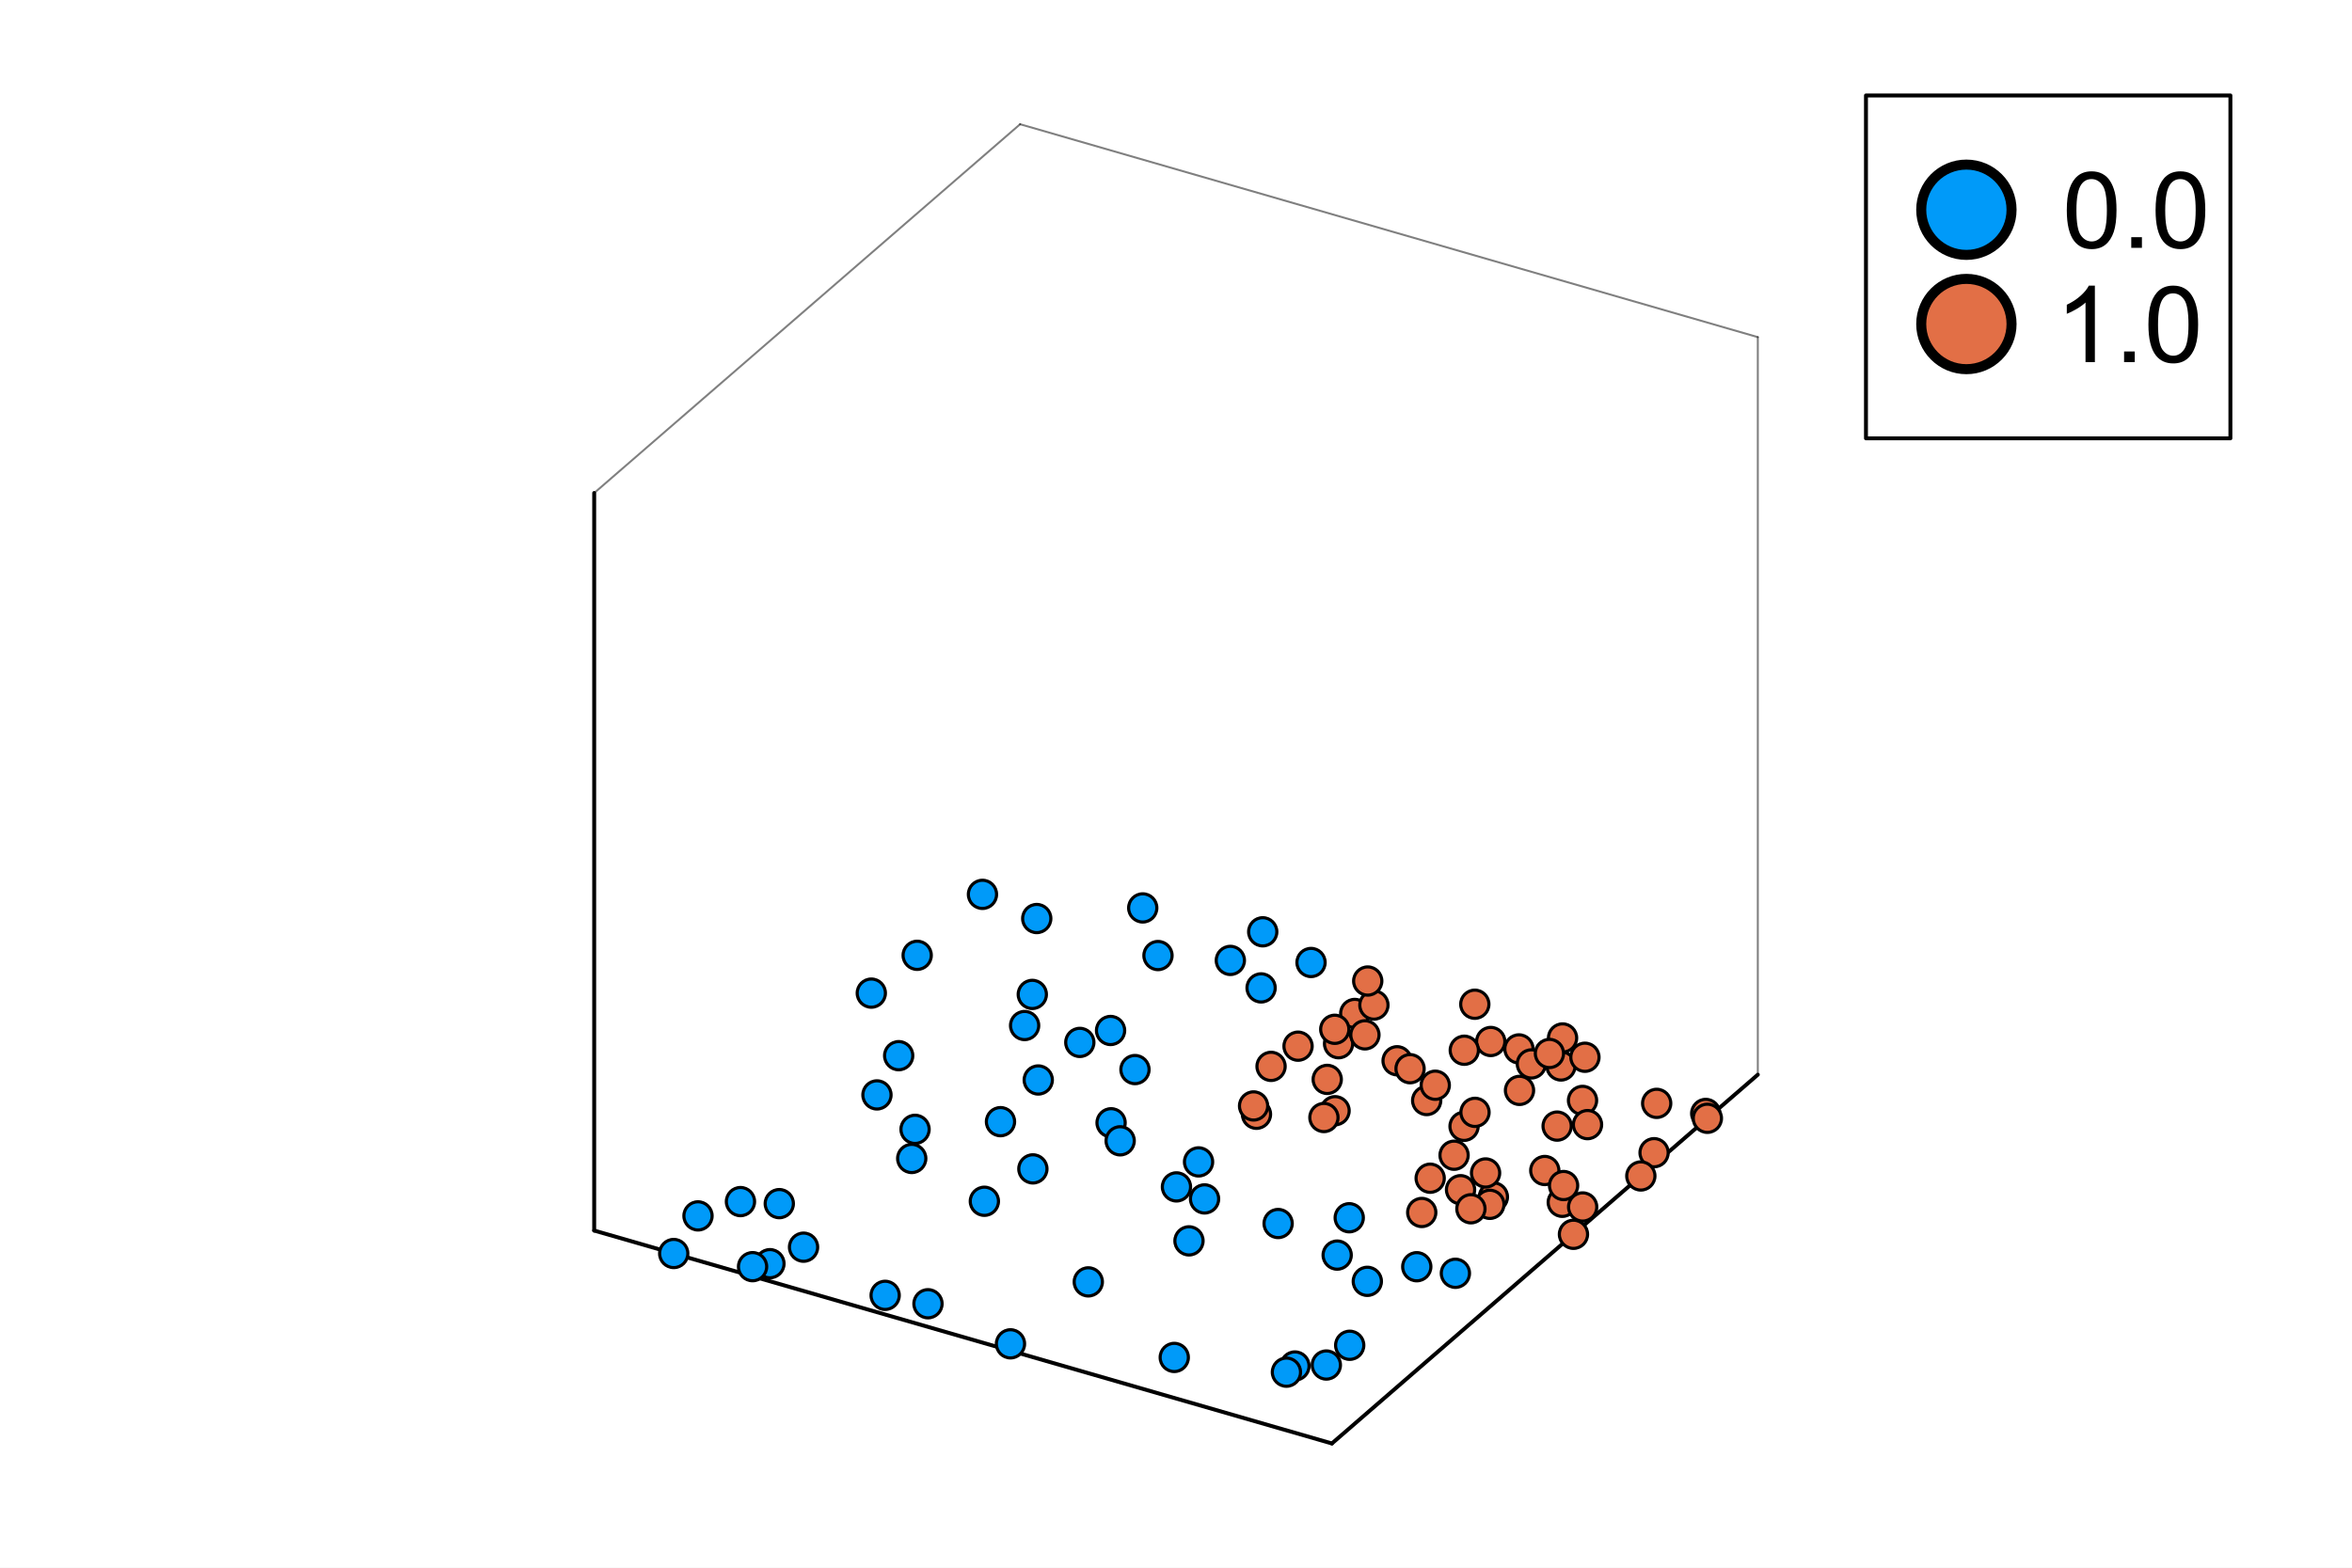
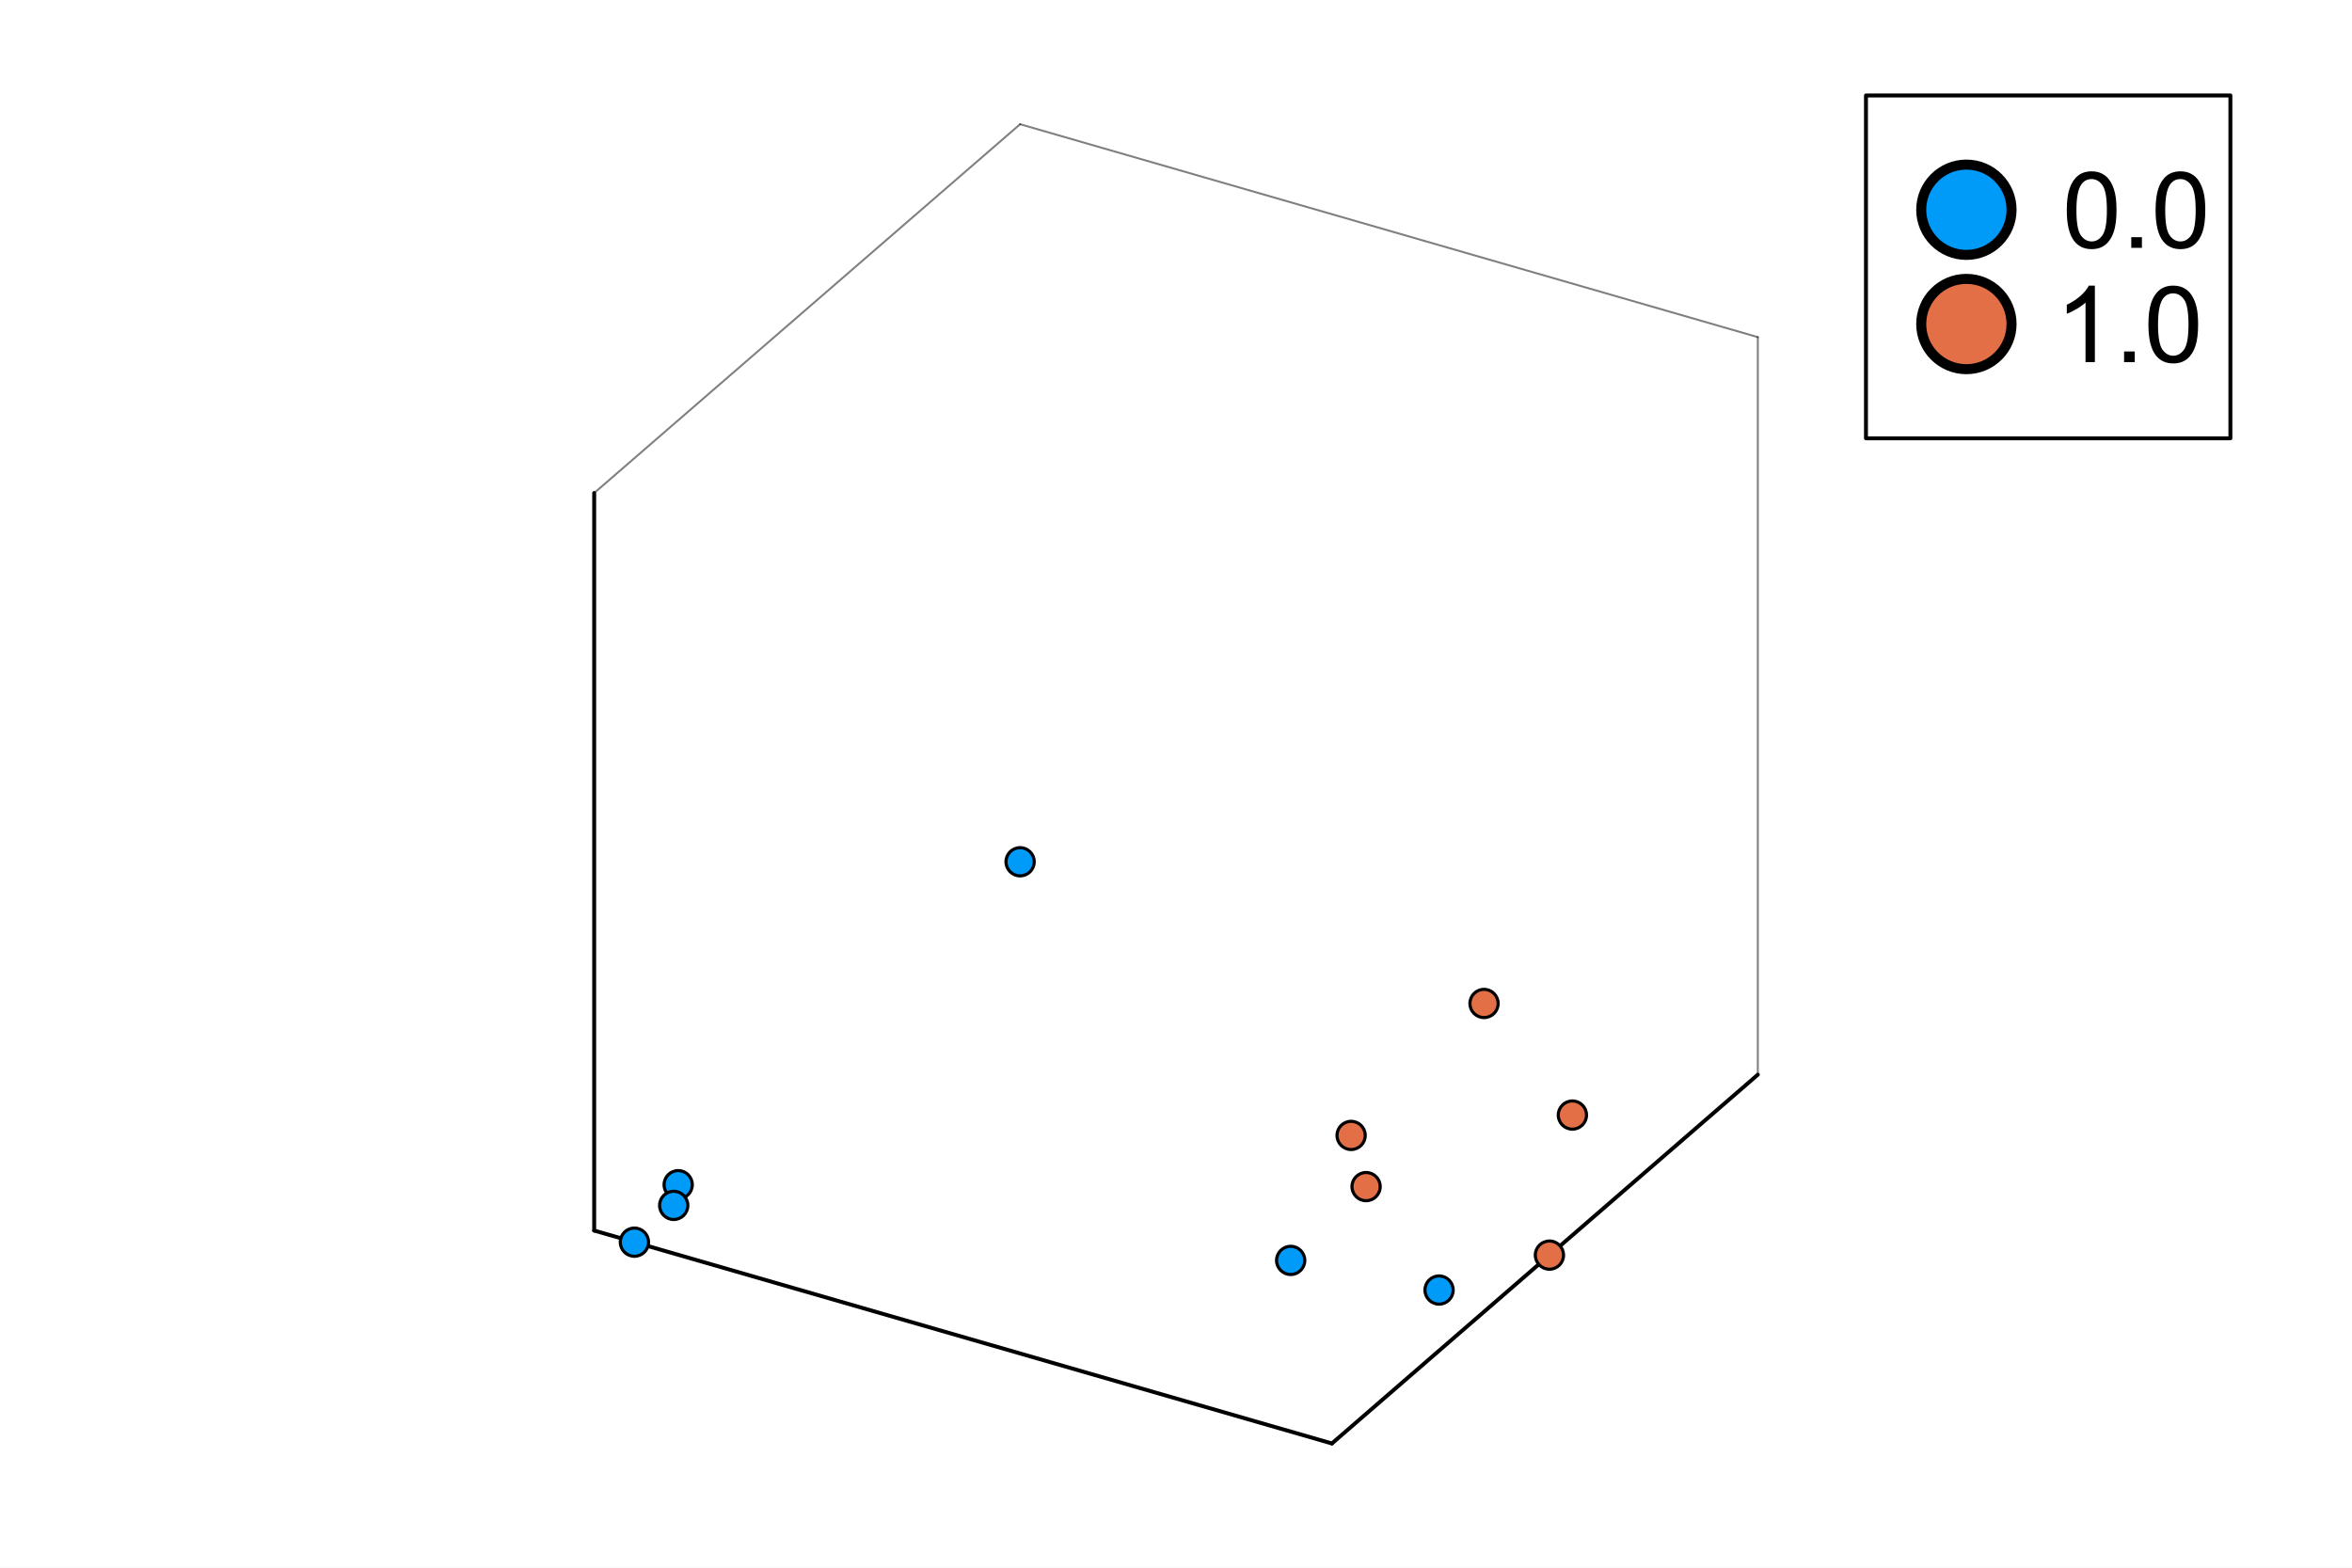
<svg xmlns="http://www.w3.org/2000/svg" width="600" height="400" viewBox="0 0 2400 1600">
  <defs>
-     <clipPath id="clip910">
+     <clipPath id="clip080">
      <rect x="0" y="0" width="2400" height="1600" />
    </clipPath>
  </defs>
-   <path clip-path="url(#clip910)" d="M0 1600 L2400 1600 L2400 8.88178e-14 L0 8.88178e-14  Z" fill="#ffffff" fill-rule="evenodd" fill-opacity="1" />
+   <path clip-path="url(#clip080)" d="M0 1600 L2400 1600 L2400 8.88178e-14 L0 8.88178e-14  Z" fill="#ffffff" fill-rule="evenodd" fill-opacity="1" />
  <defs>
-     <clipPath id="clip911">
+     <clipPath id="clip081">
      <rect x="480" y="0" width="1681" height="1600" />
    </clipPath>
  </defs>
  <defs>
-     <clipPath id="clip912">
+     <clipPath id="clip082">
      <rect x="47" y="47" width="2307" height="1507" />
    </clipPath>
  </defs>
-   <path clip-path="url(#clip912)" d="M-1229.52 2469.96 L-1229.52 958.731 L-333.908 203.117 L1217.34 639.371 L1217.34 2150.6 L321.728 2906.21 L-1229.52 2469.96  Z" fill="#ffffff" fill-rule="evenodd" fill-opacity="1" />
-   <polyline clip-path="url(#clip910)" style="stroke:#000000; stroke-linecap:round; stroke-linejoin:round; stroke-width:4; stroke-opacity:1; fill:none" points="606.32,1255.92 1359.08,1473.22 " />
-   <polyline clip-path="url(#clip910)" style="stroke:#000000; stroke-linecap:round; stroke-linejoin:round; stroke-width:2; stroke-opacity:0.5; fill:none" points="1040.92,126.782 1793.68,344.084 " />
-   <polyline clip-path="url(#clip910)" style="stroke:#000000; stroke-linecap:round; stroke-linejoin:round; stroke-width:4; stroke-opacity:1; fill:none" points="1359.08,1473.22 1793.68,1096.84 " />
-   <polyline clip-path="url(#clip910)" style="stroke:#000000; stroke-linecap:round; stroke-linejoin:round; stroke-width:2; stroke-opacity:0.5; fill:none" points="606.32,503.16 1040.92,126.782 " />
-   <polyline clip-path="url(#clip910)" style="stroke:#000000; stroke-linecap:round; stroke-linejoin:round; stroke-width:4; stroke-opacity:1; fill:none" points="606.32,1255.92 606.32,503.16 " />
-   <polyline clip-path="url(#clip910)" style="stroke:#000000; stroke-linecap:round; stroke-linejoin:round; stroke-width:2; stroke-opacity:0.5; fill:none" points="1793.68,1096.84 1793.68,344.084 " />
-   <circle clip-path="url(#clip912)" cx="1002.52" cy="912.796" r="14.4" fill="#009af9" fill-rule="evenodd" fill-opacity="1" stroke="#000000" stroke-opacity="1" stroke-width="3.2" />
-   <circle clip-path="url(#clip912)" cx="946.921" cy="1330.62" r="14.4" fill="#009af9" fill-rule="evenodd" fill-opacity="1" stroke="#000000" stroke-opacity="1" stroke-width="3.2" />
-   <circle clip-path="url(#clip912)" cx="1045.53" cy="1046.67" r="14.4" fill="#009af9" fill-rule="evenodd" fill-opacity="1" stroke="#000000" stroke-opacity="1" stroke-width="3.2" />
-   <circle clip-path="url(#clip912)" cx="903.222" cy="1322.04" r="14.4" fill="#009af9" fill-rule="evenodd" fill-opacity="1" stroke="#000000" stroke-opacity="1" stroke-width="3.2" />
-   <circle clip-path="url(#clip912)" cx="712.247" cy="1240.95" r="14.4" fill="#009af9" fill-rule="evenodd" fill-opacity="1" stroke="#000000" stroke-opacity="1" stroke-width="3.2" />
-   <circle clip-path="url(#clip912)" cx="1101.85" cy="1063.9" r="14.4" fill="#009af9" fill-rule="evenodd" fill-opacity="1" stroke="#000000" stroke-opacity="1" stroke-width="3.2" />
-   <circle clip-path="url(#clip912)" cx="1031.1" cy="1371.53" r="14.4" fill="#009af9" fill-rule="evenodd" fill-opacity="1" stroke="#000000" stroke-opacity="1" stroke-width="3.2" />
-   <circle clip-path="url(#clip912)" cx="1377.25" cy="1373.01" r="14.4" fill="#009af9" fill-rule="evenodd" fill-opacity="1" stroke="#000000" stroke-opacity="1" stroke-width="3.2" />
-   <circle clip-path="url(#clip912)" cx="1133.23" cy="1051.72" r="14.4" fill="#009af9" fill-rule="evenodd" fill-opacity="1" stroke="#000000" stroke-opacity="1" stroke-width="3.2" />
-   <circle clip-path="url(#clip912)" cx="1445.69" cy="1292.83" r="14.4" fill="#009af9" fill-rule="evenodd" fill-opacity="1" stroke="#000000" stroke-opacity="1" stroke-width="3.2" />
-   <circle clip-path="url(#clip912)" cx="1223.02" cy="1185.84" r="14.4" fill="#009af9" fill-rule="evenodd" fill-opacity="1" stroke="#000000" stroke-opacity="1" stroke-width="3.2" />
-   <circle clip-path="url(#clip912)" cx="1288.5" cy="951.008" r="14.4" fill="#009af9" fill-rule="evenodd" fill-opacity="1" stroke="#000000" stroke-opacity="1" stroke-width="3.2" />
-   <circle clip-path="url(#clip912)" cx="1337.79" cy="982.328" r="14.4" fill="#009af9" fill-rule="evenodd" fill-opacity="1" stroke="#000000" stroke-opacity="1" stroke-width="3.2" />
-   <circle clip-path="url(#clip912)" cx="1395.23" cy="1307.75" r="14.4" fill="#009af9" fill-rule="evenodd" fill-opacity="1" stroke="#000000" stroke-opacity="1" stroke-width="3.2" />
-   <circle clip-path="url(#clip912)" cx="1229.14" cy="1223.63" r="14.4" fill="#009af9" fill-rule="evenodd" fill-opacity="1" stroke="#000000" stroke-opacity="1" stroke-width="3.2" />
-   <circle clip-path="url(#clip912)" cx="785.645" cy="1289.72" r="14.4" fill="#009af9" fill-rule="evenodd" fill-opacity="1" stroke="#000000" stroke-opacity="1" stroke-width="3.2" />
-   <circle clip-path="url(#clip912)" cx="1053.96" cy="1192.98" r="14.4" fill="#009af9" fill-rule="evenodd" fill-opacity="1" stroke="#000000" stroke-opacity="1" stroke-width="3.2" />
-   <circle clip-path="url(#clip912)" cx="935.906" cy="975.003" r="14.4" fill="#009af9" fill-rule="evenodd" fill-opacity="1" stroke="#000000" stroke-opacity="1" stroke-width="3.2" />
-   <circle clip-path="url(#clip912)" cx="1166.06" cy="926.636" r="14.4" fill="#009af9" fill-rule="evenodd" fill-opacity="1" stroke="#000000" stroke-opacity="1" stroke-width="3.2" />
-   <circle clip-path="url(#clip912)" cx="1321.36" cy="1394.16" r="14.4" fill="#009af9" fill-rule="evenodd" fill-opacity="1" stroke="#000000" stroke-opacity="1" stroke-width="3.2" />
-   <circle clip-path="url(#clip912)" cx="894.859" cy="1117.48" r="14.4" fill="#009af9" fill-rule="evenodd" fill-opacity="1" stroke="#000000" stroke-opacity="1" stroke-width="3.2" />
-   <circle clip-path="url(#clip912)" cx="1004.46" cy="1226.03" r="14.4" fill="#009af9" fill-rule="evenodd" fill-opacity="1" stroke="#000000" stroke-opacity="1" stroke-width="3.2" />
-   <circle clip-path="url(#clip912)" cx="1181.62" cy="975.243" r="14.4" fill="#009af9" fill-rule="evenodd" fill-opacity="1" stroke="#000000" stroke-opacity="1" stroke-width="3.2" />
-   <circle clip-path="url(#clip912)" cx="917.015" cy="1077.44" r="14.4" fill="#009af9" fill-rule="evenodd" fill-opacity="1" stroke="#000000" stroke-opacity="1" stroke-width="3.2" />
-   <circle clip-path="url(#clip912)" cx="1198.23" cy="1385.42" r="14.4" fill="#009af9" fill-rule="evenodd" fill-opacity="1" stroke="#000000" stroke-opacity="1" stroke-width="3.2" />
-   <circle clip-path="url(#clip912)" cx="819.945" cy="1272.89" r="14.4" fill="#009af9" fill-rule="evenodd" fill-opacity="1" stroke="#000000" stroke-opacity="1" stroke-width="3.2" />
-   <circle clip-path="url(#clip912)" cx="1059.45" cy="1102.24" r="14.4" fill="#009af9" fill-rule="evenodd" fill-opacity="1" stroke="#000000" stroke-opacity="1" stroke-width="3.2" />
-   <circle clip-path="url(#clip912)" cx="1304.22" cy="1248.73" r="14.4" fill="#009af9" fill-rule="evenodd" fill-opacity="1" stroke="#000000" stroke-opacity="1" stroke-width="3.2" />
-   <circle clip-path="url(#clip912)" cx="1200.47" cy="1211.37" r="14.4" fill="#009af9" fill-rule="evenodd" fill-opacity="1" stroke="#000000" stroke-opacity="1" stroke-width="3.2" />
-   <circle clip-path="url(#clip912)" cx="1020.91" cy="1144.78" r="14.4" fill="#009af9" fill-rule="evenodd" fill-opacity="1" stroke="#000000" stroke-opacity="1" stroke-width="3.2" />
-   <circle clip-path="url(#clip912)" cx="1376.77" cy="1242.85" r="14.4" fill="#009af9" fill-rule="evenodd" fill-opacity="1" stroke="#000000" stroke-opacity="1" stroke-width="3.2" />
-   <circle clip-path="url(#clip912)" cx="687.468" cy="1279.34" r="14.4" fill="#009af9" fill-rule="evenodd" fill-opacity="1" stroke="#000000" stroke-opacity="1" stroke-width="3.2" />
-   <circle clip-path="url(#clip912)" cx="767.924" cy="1292.77" r="14.4" fill="#009af9" fill-rule="evenodd" fill-opacity="1" stroke="#000000" stroke-opacity="1" stroke-width="3.2" />
-   <circle clip-path="url(#clip912)" cx="755.577" cy="1226.36" r="14.4" fill="#009af9" fill-rule="evenodd" fill-opacity="1" stroke="#000000" stroke-opacity="1" stroke-width="3.2" />
-   <circle clip-path="url(#clip912)" cx="1353.41" cy="1393.16" r="14.4" fill="#009af9" fill-rule="evenodd" fill-opacity="1" stroke="#000000" stroke-opacity="1" stroke-width="3.2" />
-   <circle clip-path="url(#clip912)" cx="1485.1" cy="1299.53" r="14.4" fill="#009af9" fill-rule="evenodd" fill-opacity="1" stroke="#000000" stroke-opacity="1" stroke-width="3.2" />
-   <circle clip-path="url(#clip912)" cx="1133.76" cy="1145.92" r="14.4" fill="#009af9" fill-rule="evenodd" fill-opacity="1" stroke="#000000" stroke-opacity="1" stroke-width="3.2" />
-   <circle clip-path="url(#clip912)" cx="1364.47" cy="1280.97" r="14.4" fill="#009af9" fill-rule="evenodd" fill-opacity="1" stroke="#000000" stroke-opacity="1" stroke-width="3.2" />
-   <circle clip-path="url(#clip912)" cx="1286.84" cy="1008.27" r="14.4" fill="#009af9" fill-rule="evenodd" fill-opacity="1" stroke="#000000" stroke-opacity="1" stroke-width="3.2" />
-   <circle clip-path="url(#clip912)" cx="930.338" cy="1182.35" r="14.4" fill="#009af9" fill-rule="evenodd" fill-opacity="1" stroke="#000000" stroke-opacity="1" stroke-width="3.2" />
-   <circle clip-path="url(#clip912)" cx="1057.9" cy="937.461" r="14.4" fill="#009af9" fill-rule="evenodd" fill-opacity="1" stroke="#000000" stroke-opacity="1" stroke-width="3.2" />
-   <circle clip-path="url(#clip912)" cx="1312.68" cy="1400.45" r="14.4" fill="#009af9" fill-rule="evenodd" fill-opacity="1" stroke="#000000" stroke-opacity="1" stroke-width="3.2" />
-   <circle clip-path="url(#clip912)" cx="1158.13" cy="1091.62" r="14.4" fill="#009af9" fill-rule="evenodd" fill-opacity="1" stroke="#000000" stroke-opacity="1" stroke-width="3.2" />
-   <circle clip-path="url(#clip912)" cx="1110.51" cy="1308.3" r="14.4" fill="#009af9" fill-rule="evenodd" fill-opacity="1" stroke="#000000" stroke-opacity="1" stroke-width="3.2" />
-   <circle clip-path="url(#clip912)" cx="1143.03" cy="1164.33" r="14.4" fill="#009af9" fill-rule="evenodd" fill-opacity="1" stroke="#000000" stroke-opacity="1" stroke-width="3.2" />
-   <circle clip-path="url(#clip912)" cx="1255.45" cy="980.211" r="14.4" fill="#009af9" fill-rule="evenodd" fill-opacity="1" stroke="#000000" stroke-opacity="1" stroke-width="3.2" />
-   <circle clip-path="url(#clip912)" cx="1213.25" cy="1266.44" r="14.4" fill="#009af9" fill-rule="evenodd" fill-opacity="1" stroke="#000000" stroke-opacity="1" stroke-width="3.2" />
-   <circle clip-path="url(#clip912)" cx="1053.37" cy="1014.91" r="14.4" fill="#009af9" fill-rule="evenodd" fill-opacity="1" stroke="#000000" stroke-opacity="1" stroke-width="3.2" />
-   <circle clip-path="url(#clip912)" cx="889.087" cy="1013.59" r="14.4" fill="#009af9" fill-rule="evenodd" fill-opacity="1" stroke="#000000" stroke-opacity="1" stroke-width="3.2" />
-   <circle clip-path="url(#clip912)" cx="795.19" cy="1228.44" r="14.4" fill="#009af9" fill-rule="evenodd" fill-opacity="1" stroke="#000000" stroke-opacity="1" stroke-width="3.2" />
-   <circle clip-path="url(#clip912)" cx="933.731" cy="1152.62" r="14.4" fill="#009af9" fill-rule="evenodd" fill-opacity="1" stroke="#000000" stroke-opacity="1" stroke-width="3.2" />
-   <circle clip-path="url(#clip912)" cx="1550.52" cy="1112.87" r="14.4" fill="#e26f46" fill-rule="evenodd" fill-opacity="1" stroke="#000000" stroke-opacity="1" stroke-width="3.2" />
-   <circle clip-path="url(#clip912)" cx="1740.54" cy="1136.39" r="14.4" fill="#e26f46" fill-rule="evenodd" fill-opacity="1" stroke="#000000" stroke-opacity="1" stroke-width="3.2" />
-   <circle clip-path="url(#clip912)" cx="1588.92" cy="1149.31" r="14.4" fill="#e26f46" fill-rule="evenodd" fill-opacity="1" stroke="#000000" stroke-opacity="1" stroke-width="3.2" />
-   <circle clip-path="url(#clip912)" cx="1455.79" cy="1123.22" r="14.4" fill="#e26f46" fill-rule="evenodd" fill-opacity="1" stroke="#000000" stroke-opacity="1" stroke-width="3.2" />
-   <circle clip-path="url(#clip912)" cx="1576.31" cy="1194.63" r="14.4" fill="#e26f46" fill-rule="evenodd" fill-opacity="1" stroke="#000000" stroke-opacity="1" stroke-width="3.2" />
-   <circle clip-path="url(#clip912)" cx="1592.84" cy="1087.94" r="14.4" fill="#e26f46" fill-rule="evenodd" fill-opacity="1" stroke="#000000" stroke-opacity="1" stroke-width="3.2" />
-   <circle clip-path="url(#clip912)" cx="1523.87" cy="1221.59" r="14.4" fill="#e26f46" fill-rule="evenodd" fill-opacity="1" stroke="#000000" stroke-opacity="1" stroke-width="3.2" />
-   <circle clip-path="url(#clip912)" cx="1282.11" cy="1137.24" r="14.4" fill="#e26f46" fill-rule="evenodd" fill-opacity="1" stroke="#000000" stroke-opacity="1" stroke-width="3.2" />
-   <circle clip-path="url(#clip912)" cx="1450.76" cy="1237.47" r="14.4" fill="#e26f46" fill-rule="evenodd" fill-opacity="1" stroke="#000000" stroke-opacity="1" stroke-width="3.2" />
-   <circle clip-path="url(#clip912)" cx="1690.49" cy="1126.11" r="14.4" fill="#e26f46" fill-rule="evenodd" fill-opacity="1" stroke="#000000" stroke-opacity="1" stroke-width="3.2" />
-   <circle clip-path="url(#clip912)" cx="1742.22" cy="1141.35" r="14.4" fill="#e26f46" fill-rule="evenodd" fill-opacity="1" stroke="#000000" stroke-opacity="1" stroke-width="3.2" />
-   <circle clip-path="url(#clip912)" cx="1483.76" cy="1179.04" r="14.4" fill="#e26f46" fill-rule="evenodd" fill-opacity="1" stroke="#000000" stroke-opacity="1" stroke-width="3.2" />
-   <circle clip-path="url(#clip912)" cx="1362.32" cy="1133.62" r="14.4" fill="#e26f46" fill-rule="evenodd" fill-opacity="1" stroke="#000000" stroke-opacity="1" stroke-width="3.2" />
-   <circle clip-path="url(#clip912)" cx="1324.55" cy="1067.74" r="14.4" fill="#e26f46" fill-rule="evenodd" fill-opacity="1" stroke="#000000" stroke-opacity="1" stroke-width="3.2" />
-   <circle clip-path="url(#clip912)" cx="1365.89" cy="1065.22" r="14.4" fill="#e26f46" fill-rule="evenodd" fill-opacity="1" stroke="#000000" stroke-opacity="1" stroke-width="3.2" />
-   <circle clip-path="url(#clip912)" cx="1594.16" cy="1227.09" r="14.4" fill="#e26f46" fill-rule="evenodd" fill-opacity="1" stroke="#000000" stroke-opacity="1" stroke-width="3.2" />
-   <circle clip-path="url(#clip912)" cx="1521.15" cy="1062.96" r="14.4" fill="#e26f46" fill-rule="evenodd" fill-opacity="1" stroke="#000000" stroke-opacity="1" stroke-width="3.2" />
-   <circle clip-path="url(#clip912)" cx="1549.95" cy="1070.53" r="14.4" fill="#e26f46" fill-rule="evenodd" fill-opacity="1" stroke="#000000" stroke-opacity="1" stroke-width="3.2" />
-   <circle clip-path="url(#clip912)" cx="1594.45" cy="1059.36" r="14.4" fill="#e26f46" fill-rule="evenodd" fill-opacity="1" stroke="#000000" stroke-opacity="1" stroke-width="3.2" />
-   <circle clip-path="url(#clip912)" cx="1562.64" cy="1085.84" r="14.4" fill="#e26f46" fill-rule="evenodd" fill-opacity="1" stroke="#000000" stroke-opacity="1" stroke-width="3.2" />
-   <circle clip-path="url(#clip912)" cx="1464.56" cy="1107.6" r="14.4" fill="#e26f46" fill-rule="evenodd" fill-opacity="1" stroke="#000000" stroke-opacity="1" stroke-width="3.2" />
-   <circle clip-path="url(#clip912)" cx="1515.9" cy="1197.14" r="14.4" fill="#e26f46" fill-rule="evenodd" fill-opacity="1" stroke="#000000" stroke-opacity="1" stroke-width="3.2" />
-   <circle clip-path="url(#clip912)" cx="1614.83" cy="1123.1" r="14.4" fill="#e26f46" fill-rule="evenodd" fill-opacity="1" stroke="#000000" stroke-opacity="1" stroke-width="3.2" />
-   <circle clip-path="url(#clip912)" cx="1354.32" cy="1101.65" r="14.4" fill="#e26f46" fill-rule="evenodd" fill-opacity="1" stroke="#000000" stroke-opacity="1" stroke-width="3.2" />
-   <circle clip-path="url(#clip912)" cx="1619.92" cy="1147.8" r="14.4" fill="#e26f46" fill-rule="evenodd" fill-opacity="1" stroke="#000000" stroke-opacity="1" stroke-width="3.2" />
-   <circle clip-path="url(#clip912)" cx="1490.36" cy="1214.23" r="14.4" fill="#e26f46" fill-rule="evenodd" fill-opacity="1" stroke="#000000" stroke-opacity="1" stroke-width="3.2" />
-   <circle clip-path="url(#clip912)" cx="1350.93" cy="1140.56" r="14.4" fill="#e26f46" fill-rule="evenodd" fill-opacity="1" stroke="#000000" stroke-opacity="1" stroke-width="3.2" />
-   <circle clip-path="url(#clip912)" cx="1504.91" cy="1024.93" r="14.4" fill="#e26f46" fill-rule="evenodd" fill-opacity="1" stroke="#000000" stroke-opacity="1" stroke-width="3.2" />
-   <circle clip-path="url(#clip912)" cx="1614.96" cy="1231.84" r="14.4" fill="#e26f46" fill-rule="evenodd" fill-opacity="1" stroke="#000000" stroke-opacity="1" stroke-width="3.2" />
-   <circle clip-path="url(#clip912)" cx="1605.57" cy="1259.75" r="14.4" fill="#e26f46" fill-rule="evenodd" fill-opacity="1" stroke="#000000" stroke-opacity="1" stroke-width="3.2" />
-   <circle clip-path="url(#clip912)" cx="1425.62" cy="1082.63" r="14.4" fill="#e26f46" fill-rule="evenodd" fill-opacity="1" stroke="#000000" stroke-opacity="1" stroke-width="3.2" />
-   <circle clip-path="url(#clip912)" cx="1297" cy="1088.36" r="14.4" fill="#e26f46" fill-rule="evenodd" fill-opacity="1" stroke="#000000" stroke-opacity="1" stroke-width="3.2" />
-   <circle clip-path="url(#clip912)" cx="1382.4" cy="1034.35" r="14.4" fill="#e26f46" fill-rule="evenodd" fill-opacity="1" stroke="#000000" stroke-opacity="1" stroke-width="3.2" />
-   <circle clip-path="url(#clip912)" cx="1595.49" cy="1209.98" r="14.4" fill="#e26f46" fill-rule="evenodd" fill-opacity="1" stroke="#000000" stroke-opacity="1" stroke-width="3.2" />
-   <circle clip-path="url(#clip912)" cx="1392.79" cy="1056.19" r="14.4" fill="#e26f46" fill-rule="evenodd" fill-opacity="1" stroke="#000000" stroke-opacity="1" stroke-width="3.2" />
-   <circle clip-path="url(#clip912)" cx="1493.93" cy="1149.53" r="14.4" fill="#e26f46" fill-rule="evenodd" fill-opacity="1" stroke="#000000" stroke-opacity="1" stroke-width="3.2" />
-   <circle clip-path="url(#clip912)" cx="1401.95" cy="1025.78" r="14.4" fill="#e26f46" fill-rule="evenodd" fill-opacity="1" stroke="#000000" stroke-opacity="1" stroke-width="3.2" />
-   <circle clip-path="url(#clip912)" cx="1520.26" cy="1229.16" r="14.4" fill="#e26f46" fill-rule="evenodd" fill-opacity="1" stroke="#000000" stroke-opacity="1" stroke-width="3.2" />
-   <circle clip-path="url(#clip912)" cx="1617.28" cy="1079.05" r="14.4" fill="#e26f46" fill-rule="evenodd" fill-opacity="1" stroke="#000000" stroke-opacity="1" stroke-width="3.2" />
-   <circle clip-path="url(#clip912)" cx="1279.16" cy="1128.74" r="14.4" fill="#e26f46" fill-rule="evenodd" fill-opacity="1" stroke="#000000" stroke-opacity="1" stroke-width="3.2" />
-   <circle clip-path="url(#clip912)" cx="1687.83" cy="1176.46" r="14.4" fill="#e26f46" fill-rule="evenodd" fill-opacity="1" stroke="#000000" stroke-opacity="1" stroke-width="3.2" />
-   <circle clip-path="url(#clip912)" cx="1505.11" cy="1135.28" r="14.4" fill="#e26f46" fill-rule="evenodd" fill-opacity="1" stroke="#000000" stroke-opacity="1" stroke-width="3.2" />
-   <circle clip-path="url(#clip912)" cx="1494.17" cy="1071.88" r="14.4" fill="#e26f46" fill-rule="evenodd" fill-opacity="1" stroke="#000000" stroke-opacity="1" stroke-width="3.2" />
-   <circle clip-path="url(#clip912)" cx="1500.93" cy="1233.69" r="14.4" fill="#e26f46" fill-rule="evenodd" fill-opacity="1" stroke="#000000" stroke-opacity="1" stroke-width="3.2" />
-   <circle clip-path="url(#clip912)" cx="1459.37" cy="1202.5" r="14.4" fill="#e26f46" fill-rule="evenodd" fill-opacity="1" stroke="#000000" stroke-opacity="1" stroke-width="3.2" />
-   <circle clip-path="url(#clip912)" cx="1362" cy="1050.51" r="14.4" fill="#e26f46" fill-rule="evenodd" fill-opacity="1" stroke="#000000" stroke-opacity="1" stroke-width="3.2" />
-   <circle clip-path="url(#clip912)" cx="1581.06" cy="1075.18" r="14.4" fill="#e26f46" fill-rule="evenodd" fill-opacity="1" stroke="#000000" stroke-opacity="1" stroke-width="3.2" />
-   <circle clip-path="url(#clip912)" cx="1395.64" cy="1001.24" r="14.4" fill="#e26f46" fill-rule="evenodd" fill-opacity="1" stroke="#000000" stroke-opacity="1" stroke-width="3.2" />
-   <circle clip-path="url(#clip912)" cx="1674.32" cy="1200.2" r="14.4" fill="#e26f46" fill-rule="evenodd" fill-opacity="1" stroke="#000000" stroke-opacity="1" stroke-width="3.2" />
-   <circle clip-path="url(#clip912)" cx="1438.84" cy="1090.72" r="14.4" fill="#e26f46" fill-rule="evenodd" fill-opacity="1" stroke="#000000" stroke-opacity="1" stroke-width="3.2" />
-   <path clip-path="url(#clip910)" d="M1904.05 447.348 L2275.91 447.348 L2275.91 97.428 L1904.05 97.428  Z" fill="#ffffff" fill-rule="evenodd" fill-opacity="1" />
-   <polyline clip-path="url(#clip910)" style="stroke:#000000; stroke-linecap:round; stroke-linejoin:round; stroke-width:4; stroke-opacity:1; fill:none" points="1904.05,447.348 2275.91,447.348 2275.91,97.428 1904.05,97.428 1904.05,447.348 " />
-   <circle clip-path="url(#clip910)" cx="2006.52" cy="214.068" r="46.08" fill="#009af9" fill-rule="evenodd" fill-opacity="1" stroke="#000000" stroke-opacity="1" stroke-width="10.24" />
-   <path clip-path="url(#clip910)" d="M2108.98 214.598 Q2108.98 200.807 2111.8 192.427 Q2114.66 183.993 2120.23 179.431 Q2125.85 174.87 2134.34 174.87 Q2140.6 174.87 2145.32 177.416 Q2150.04 179.909 2153.12 184.682 Q2156.19 189.403 2157.94 196.246 Q2159.69 203.035 2159.69 214.598 Q2159.69 228.283 2156.88 236.717 Q2154.07 245.098 2148.45 249.712 Q2142.88 254.274 2134.34 254.274 Q2123.09 254.274 2116.68 246.211 Q2108.98 236.505 2108.98 214.598 M2118.8 214.598 Q2118.8 233.747 2123.25 240.112 Q2127.76 246.424 2134.34 246.424 Q2140.92 246.424 2145.37 240.059 Q2149.88 233.693 2149.88 214.598 Q2149.88 195.397 2145.37 189.085 Q2140.92 182.773 2134.23 182.773 Q2127.65 182.773 2123.73 188.342 Q2118.8 195.45 2118.8 214.598 Z" fill="#000000" fill-rule="nonzero" fill-opacity="1" />
-   <path clip-path="url(#clip910)" d="M2174.76 252.948 L2174.76 242.074 L2185.63 242.074 L2185.63 252.948 L2174.76 252.948 Z" fill="#000000" fill-rule="nonzero" fill-opacity="1" />
-   <path clip-path="url(#clip910)" d="M2199.58 214.598 Q2199.58 200.807 2202.39 192.427 Q2205.26 183.993 2210.83 179.431 Q2216.45 174.87 2224.93 174.87 Q2231.19 174.87 2235.91 177.416 Q2240.64 179.909 2243.71 184.682 Q2246.79 189.403 2248.54 196.246 Q2250.29 203.035 2250.29 214.598 Q2250.29 228.283 2247.48 236.717 Q2244.67 245.098 2239.04 249.712 Q2233.47 254.274 2224.93 254.274 Q2213.69 254.274 2207.27 246.211 Q2199.58 236.505 2199.58 214.598 M2209.39 214.598 Q2209.39 233.747 2213.85 240.112 Q2218.36 246.424 2224.93 246.424 Q2231.51 246.424 2235.97 240.059 Q2240.48 233.693 2240.48 214.598 Q2240.48 195.397 2235.97 189.085 Q2231.51 182.773 2224.83 182.773 Q2218.25 182.773 2214.33 188.342 Q2209.39 195.45 2209.39 214.598 Z" fill="#000000" fill-rule="nonzero" fill-opacity="1" />
-   <circle clip-path="url(#clip910)" cx="2006.52" cy="330.708" r="46.08" fill="#e26f46" fill-rule="evenodd" fill-opacity="1" stroke="#000000" stroke-opacity="1" stroke-width="10.24" />
-   <path clip-path="url(#clip910)" d="M2137.63 369.588 L2128.08 369.588 L2128.08 308.748 Q2124.63 312.037 2119.01 315.326 Q2113.44 318.614 2108.98 320.258 L2108.98 311.029 Q2116.99 307.263 2122.99 301.906 Q2128.98 296.549 2131.47 291.51 L2137.63 291.51 L2137.63 369.588 Z" fill="#000000" fill-rule="nonzero" fill-opacity="1" />
-   <path clip-path="url(#clip910)" d="M2167.44 369.588 L2167.44 358.714 L2178.31 358.714 L2178.31 369.588 L2167.44 369.588 Z" fill="#000000" fill-rule="nonzero" fill-opacity="1" />
-   <path clip-path="url(#clip910)" d="M2192.26 331.238 Q2192.26 317.447 2195.07 309.067 Q2197.94 300.633 2203.51 296.071 Q2209.13 291.51 2217.61 291.51 Q2223.87 291.51 2228.59 294.056 Q2233.32 296.549 2236.39 301.322 Q2239.47 306.043 2241.22 312.886 Q2242.97 319.675 2242.97 331.238 Q2242.97 344.923 2240.16 353.357 Q2237.35 361.738 2231.72 366.352 Q2226.15 370.914 2217.61 370.914 Q2206.37 370.914 2199.95 362.851 Q2192.26 353.145 2192.26 331.238 M2202.07 331.238 Q2202.07 350.387 2206.53 356.752 Q2211.04 363.064 2217.61 363.064 Q2224.19 363.064 2228.65 356.699 Q2233.16 350.333 2233.16 331.238 Q2233.16 312.037 2228.65 305.725 Q2224.19 299.413 2217.51 299.413 Q2210.93 299.413 2207.01 304.982 Q2202.07 312.09 2202.07 331.238 Z" fill="#000000" fill-rule="nonzero" fill-opacity="1" />
+   <path clip-path="url(#clip082)" d="M-1559.92 3958.94 L-1559.92 1128.75 L-499.744 -286.341 L1336.53 530.663 L1336.53 3360.85 L276.355 4775.94 L-1559.92 3958.94  Z" fill="#ffffff" fill-rule="evenodd" fill-opacity="1" />
+   <polyline clip-path="url(#clip080)" style="stroke:#000000; stroke-linecap:round; stroke-linejoin:round; stroke-width:4; stroke-opacity:1; fill:none" points="606.32,1255.92 1359.08,1473.22 " />
+   <polyline clip-path="url(#clip080)" style="stroke:#000000; stroke-linecap:round; stroke-linejoin:round; stroke-width:2; stroke-opacity:0.5; fill:none" points="1040.92,126.782 1793.68,344.084 " />
+   <polyline clip-path="url(#clip080)" style="stroke:#000000; stroke-linecap:round; stroke-linejoin:round; stroke-width:4; stroke-opacity:1; fill:none" points="1359.08,1473.22 1793.68,1096.84 " />
+   <polyline clip-path="url(#clip080)" style="stroke:#000000; stroke-linecap:round; stroke-linejoin:round; stroke-width:2; stroke-opacity:0.5; fill:none" points="606.32,503.16 1040.92,126.782 " />
+   <polyline clip-path="url(#clip080)" style="stroke:#000000; stroke-linecap:round; stroke-linejoin:round; stroke-width:4; stroke-opacity:1; fill:none" points="606.32,1255.92 606.32,503.16 " />
+   <polyline clip-path="url(#clip080)" style="stroke:#000000; stroke-linecap:round; stroke-linejoin:round; stroke-width:2; stroke-opacity:0.5; fill:none" points="1793.68,1096.84 1793.68,344.084 " />
+   <circle clip-path="url(#clip082)" cx="692.033" cy="1209.12" r="14.4" fill="#009af9" fill-rule="evenodd" fill-opacity="1" stroke="#000000" stroke-opacity="1" stroke-width="3.2" />
+   <circle clip-path="url(#clip082)" cx="687.463" cy="1230.25" r="14.4" fill="#009af9" fill-rule="evenodd" fill-opacity="1" stroke="#000000" stroke-opacity="1" stroke-width="3.2" />
+   <circle clip-path="url(#clip082)" cx="1468.43" cy="1316.64" r="14.4" fill="#009af9" fill-rule="evenodd" fill-opacity="1" stroke="#000000" stroke-opacity="1" stroke-width="3.2" />
+   <circle clip-path="url(#clip082)" cx="647.368" cy="1267.77" r="14.4" fill="#009af9" fill-rule="evenodd" fill-opacity="1" stroke="#000000" stroke-opacity="1" stroke-width="3.2" />
+   <circle clip-path="url(#clip082)" cx="1040.92" cy="879.538" r="14.4" fill="#009af9" fill-rule="evenodd" fill-opacity="1" stroke="#000000" stroke-opacity="1" stroke-width="3.2" />
+   <circle clip-path="url(#clip082)" cx="1317.01" cy="1286.38" r="14.4" fill="#009af9" fill-rule="evenodd" fill-opacity="1" stroke="#000000" stroke-opacity="1" stroke-width="3.2" />
+   <circle clip-path="url(#clip082)" cx="1378.69" cy="1158.83" r="14.4" fill="#e26f46" fill-rule="evenodd" fill-opacity="1" stroke="#000000" stroke-opacity="1" stroke-width="3.2" />
+   <circle clip-path="url(#clip082)" cx="1581.05" cy="1280.99" r="14.4" fill="#e26f46" fill-rule="evenodd" fill-opacity="1" stroke="#000000" stroke-opacity="1" stroke-width="3.2" />
+   <circle clip-path="url(#clip082)" cx="1604.48" cy="1138.05" r="14.4" fill="#e26f46" fill-rule="evenodd" fill-opacity="1" stroke="#000000" stroke-opacity="1" stroke-width="3.2" />
+   <circle clip-path="url(#clip082)" cx="1514.32" cy="1024.15" r="14.4" fill="#e26f46" fill-rule="evenodd" fill-opacity="1" stroke="#000000" stroke-opacity="1" stroke-width="3.2" />
+   <circle clip-path="url(#clip082)" cx="1393.97" cy="1211.07" r="14.4" fill="#e26f46" fill-rule="evenodd" fill-opacity="1" stroke="#000000" stroke-opacity="1" stroke-width="3.2" />
+   <path clip-path="url(#clip080)" d="M1904.05 447.348 L2275.91 447.348 L2275.91 97.428 L1904.05 97.428  Z" fill="#ffffff" fill-rule="evenodd" fill-opacity="1" />
+   <polyline clip-path="url(#clip080)" style="stroke:#000000; stroke-linecap:round; stroke-linejoin:round; stroke-width:4; stroke-opacity:1; fill:none" points="1904.05,447.348 2275.91,447.348 2275.91,97.428 1904.05,97.428 1904.05,447.348 " />
+   <circle clip-path="url(#clip080)" cx="2006.52" cy="214.068" r="46.08" fill="#009af9" fill-rule="evenodd" fill-opacity="1" stroke="#000000" stroke-opacity="1" stroke-width="10.24" />
+   <path clip-path="url(#clip080)" d="M2108.98 214.598 Q2108.98 200.807 2111.8 192.427 Q2114.66 183.993 2120.23 179.431 Q2125.85 174.87 2134.34 174.87 Q2140.6 174.87 2145.32 177.416 Q2150.04 179.909 2153.12 184.682 Q2156.19 189.403 2157.94 196.246 Q2159.69 203.035 2159.69 214.598 Q2159.69 228.283 2156.88 236.717 Q2154.07 245.098 2148.45 249.712 Q2142.88 254.274 2134.34 254.274 Q2123.09 254.274 2116.68 246.211 Q2108.98 236.505 2108.98 214.598 M2118.8 214.598 Q2118.8 233.747 2123.25 240.112 Q2127.76 246.424 2134.34 246.424 Q2140.92 246.424 2145.37 240.059 Q2149.88 233.693 2149.88 214.598 Q2149.88 195.397 2145.37 189.085 Q2140.92 182.773 2134.23 182.773 Q2127.65 182.773 2123.73 188.342 Q2118.8 195.45 2118.8 214.598 Z" fill="#000000" fill-rule="nonzero" fill-opacity="1" />
+   <path clip-path="url(#clip080)" d="M2174.76 252.948 L2174.76 242.074 L2185.63 242.074 L2185.63 252.948 L2174.76 252.948 Z" fill="#000000" fill-rule="nonzero" fill-opacity="1" />
+   <path clip-path="url(#clip080)" d="M2199.58 214.598 Q2199.58 200.807 2202.39 192.427 Q2205.26 183.993 2210.83 179.431 Q2216.45 174.87 2224.93 174.87 Q2231.19 174.87 2235.91 177.416 Q2240.64 179.909 2243.71 184.682 Q2246.79 189.403 2248.54 196.246 Q2250.29 203.035 2250.29 214.598 Q2250.29 228.283 2247.48 236.717 Q2244.67 245.098 2239.04 249.712 Q2233.47 254.274 2224.93 254.274 Q2213.69 254.274 2207.27 246.211 Q2199.58 236.505 2199.58 214.598 M2209.39 214.598 Q2209.39 233.747 2213.85 240.112 Q2218.36 246.424 2224.93 246.424 Q2231.51 246.424 2235.97 240.059 Q2240.48 233.693 2240.48 214.598 Q2240.48 195.397 2235.97 189.085 Q2231.51 182.773 2224.83 182.773 Q2218.25 182.773 2214.33 188.342 Q2209.39 195.45 2209.39 214.598 Z" fill="#000000" fill-rule="nonzero" fill-opacity="1" />
+   <circle clip-path="url(#clip080)" cx="2006.52" cy="330.708" r="46.08" fill="#e26f46" fill-rule="evenodd" fill-opacity="1" stroke="#000000" stroke-opacity="1" stroke-width="10.24" />
+   <path clip-path="url(#clip080)" d="M2137.63 369.588 L2128.08 369.588 L2128.08 308.748 Q2124.63 312.037 2119.01 315.326 Q2113.44 318.614 2108.98 320.258 L2108.98 311.029 Q2116.99 307.263 2122.99 301.906 Q2128.98 296.549 2131.47 291.51 L2137.63 291.51 L2137.63 369.588 Z" fill="#000000" fill-rule="nonzero" fill-opacity="1" />
+   <path clip-path="url(#clip080)" d="M2167.44 369.588 L2167.44 358.714 L2178.31 358.714 L2178.31 369.588 L2167.44 369.588 Z" fill="#000000" fill-rule="nonzero" fill-opacity="1" />
+   <path clip-path="url(#clip080)" d="M2192.26 331.238 Q2192.26 317.447 2195.07 309.067 Q2197.94 300.633 2203.51 296.071 Q2209.13 291.51 2217.61 291.51 Q2223.87 291.51 2228.59 294.056 Q2233.32 296.549 2236.39 301.322 Q2239.47 306.043 2241.22 312.886 Q2242.97 319.675 2242.97 331.238 Q2242.97 344.923 2240.16 353.357 Q2237.35 361.738 2231.72 366.352 Q2226.15 370.914 2217.61 370.914 Q2206.37 370.914 2199.95 362.851 Q2192.26 353.145 2192.26 331.238 M2202.07 331.238 Q2202.07 350.387 2206.53 356.752 Q2211.04 363.064 2217.61 363.064 Q2224.19 363.064 2228.65 356.699 Q2233.16 350.333 2233.16 331.238 Q2233.16 312.037 2228.65 305.725 Q2224.19 299.413 2217.51 299.413 Q2210.93 299.413 2207.01 304.982 Q2202.07 312.09 2202.07 331.238 Z" fill="#000000" fill-rule="nonzero" fill-opacity="1" />
</svg>
